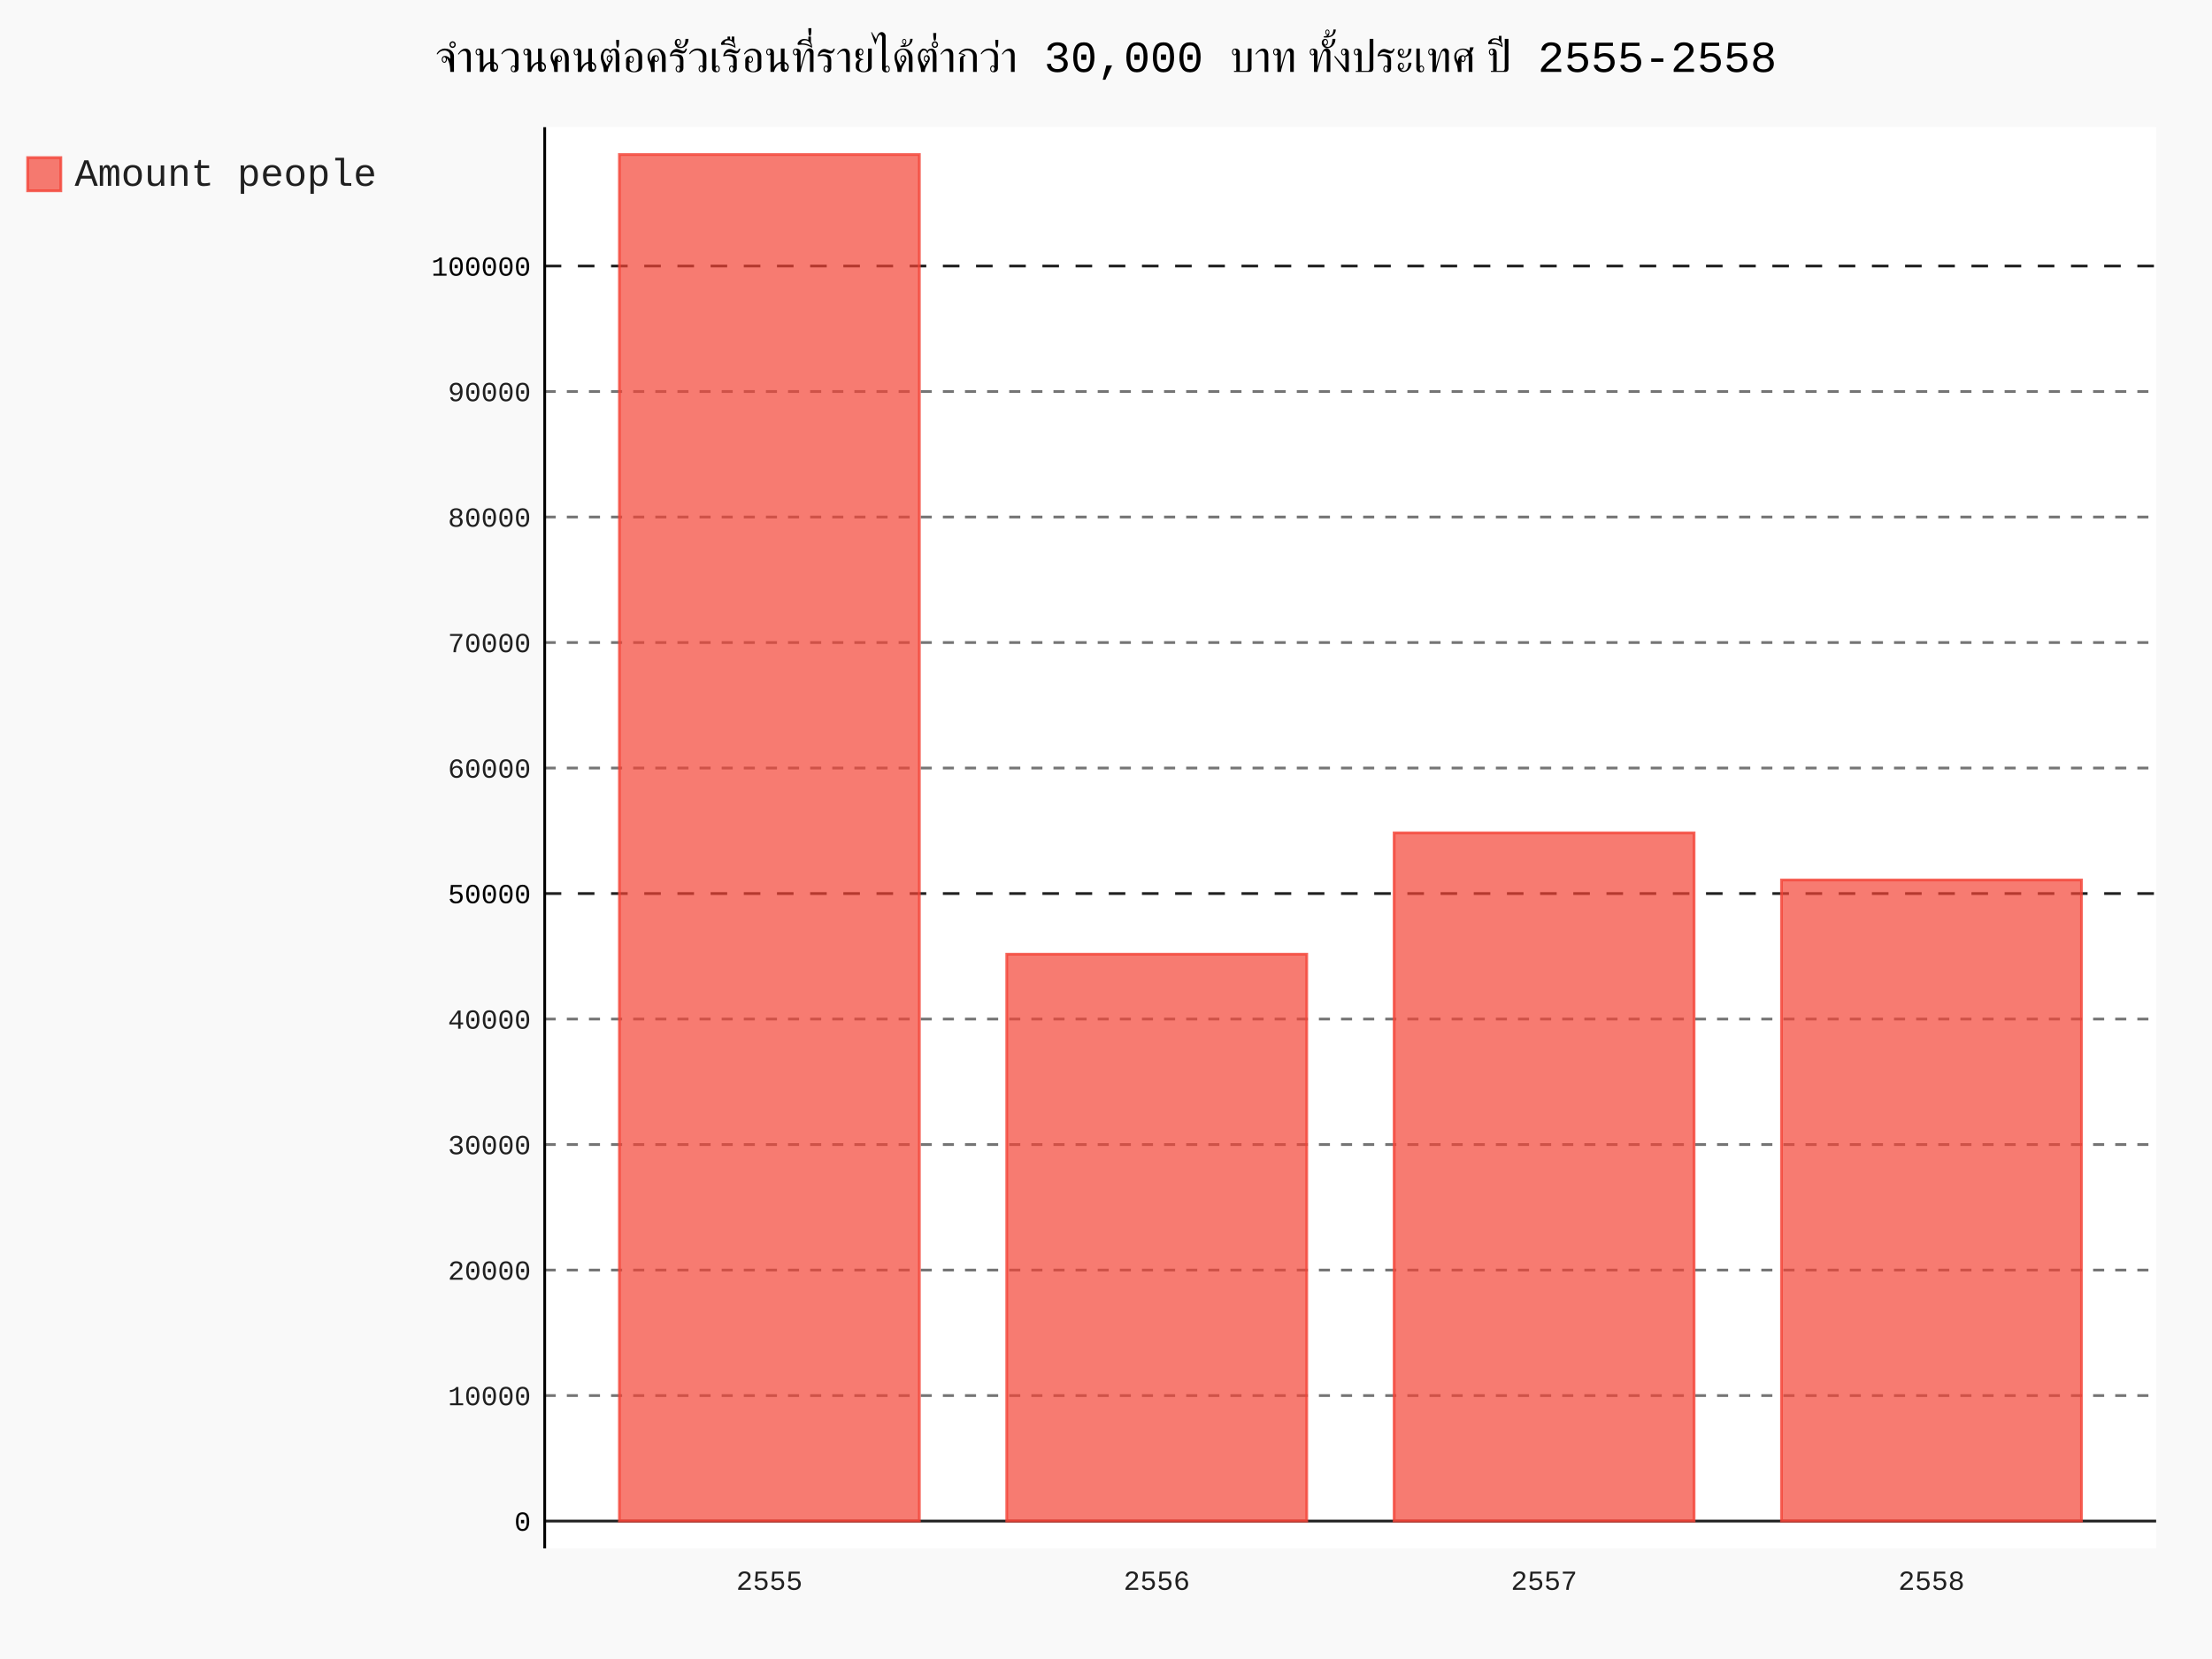
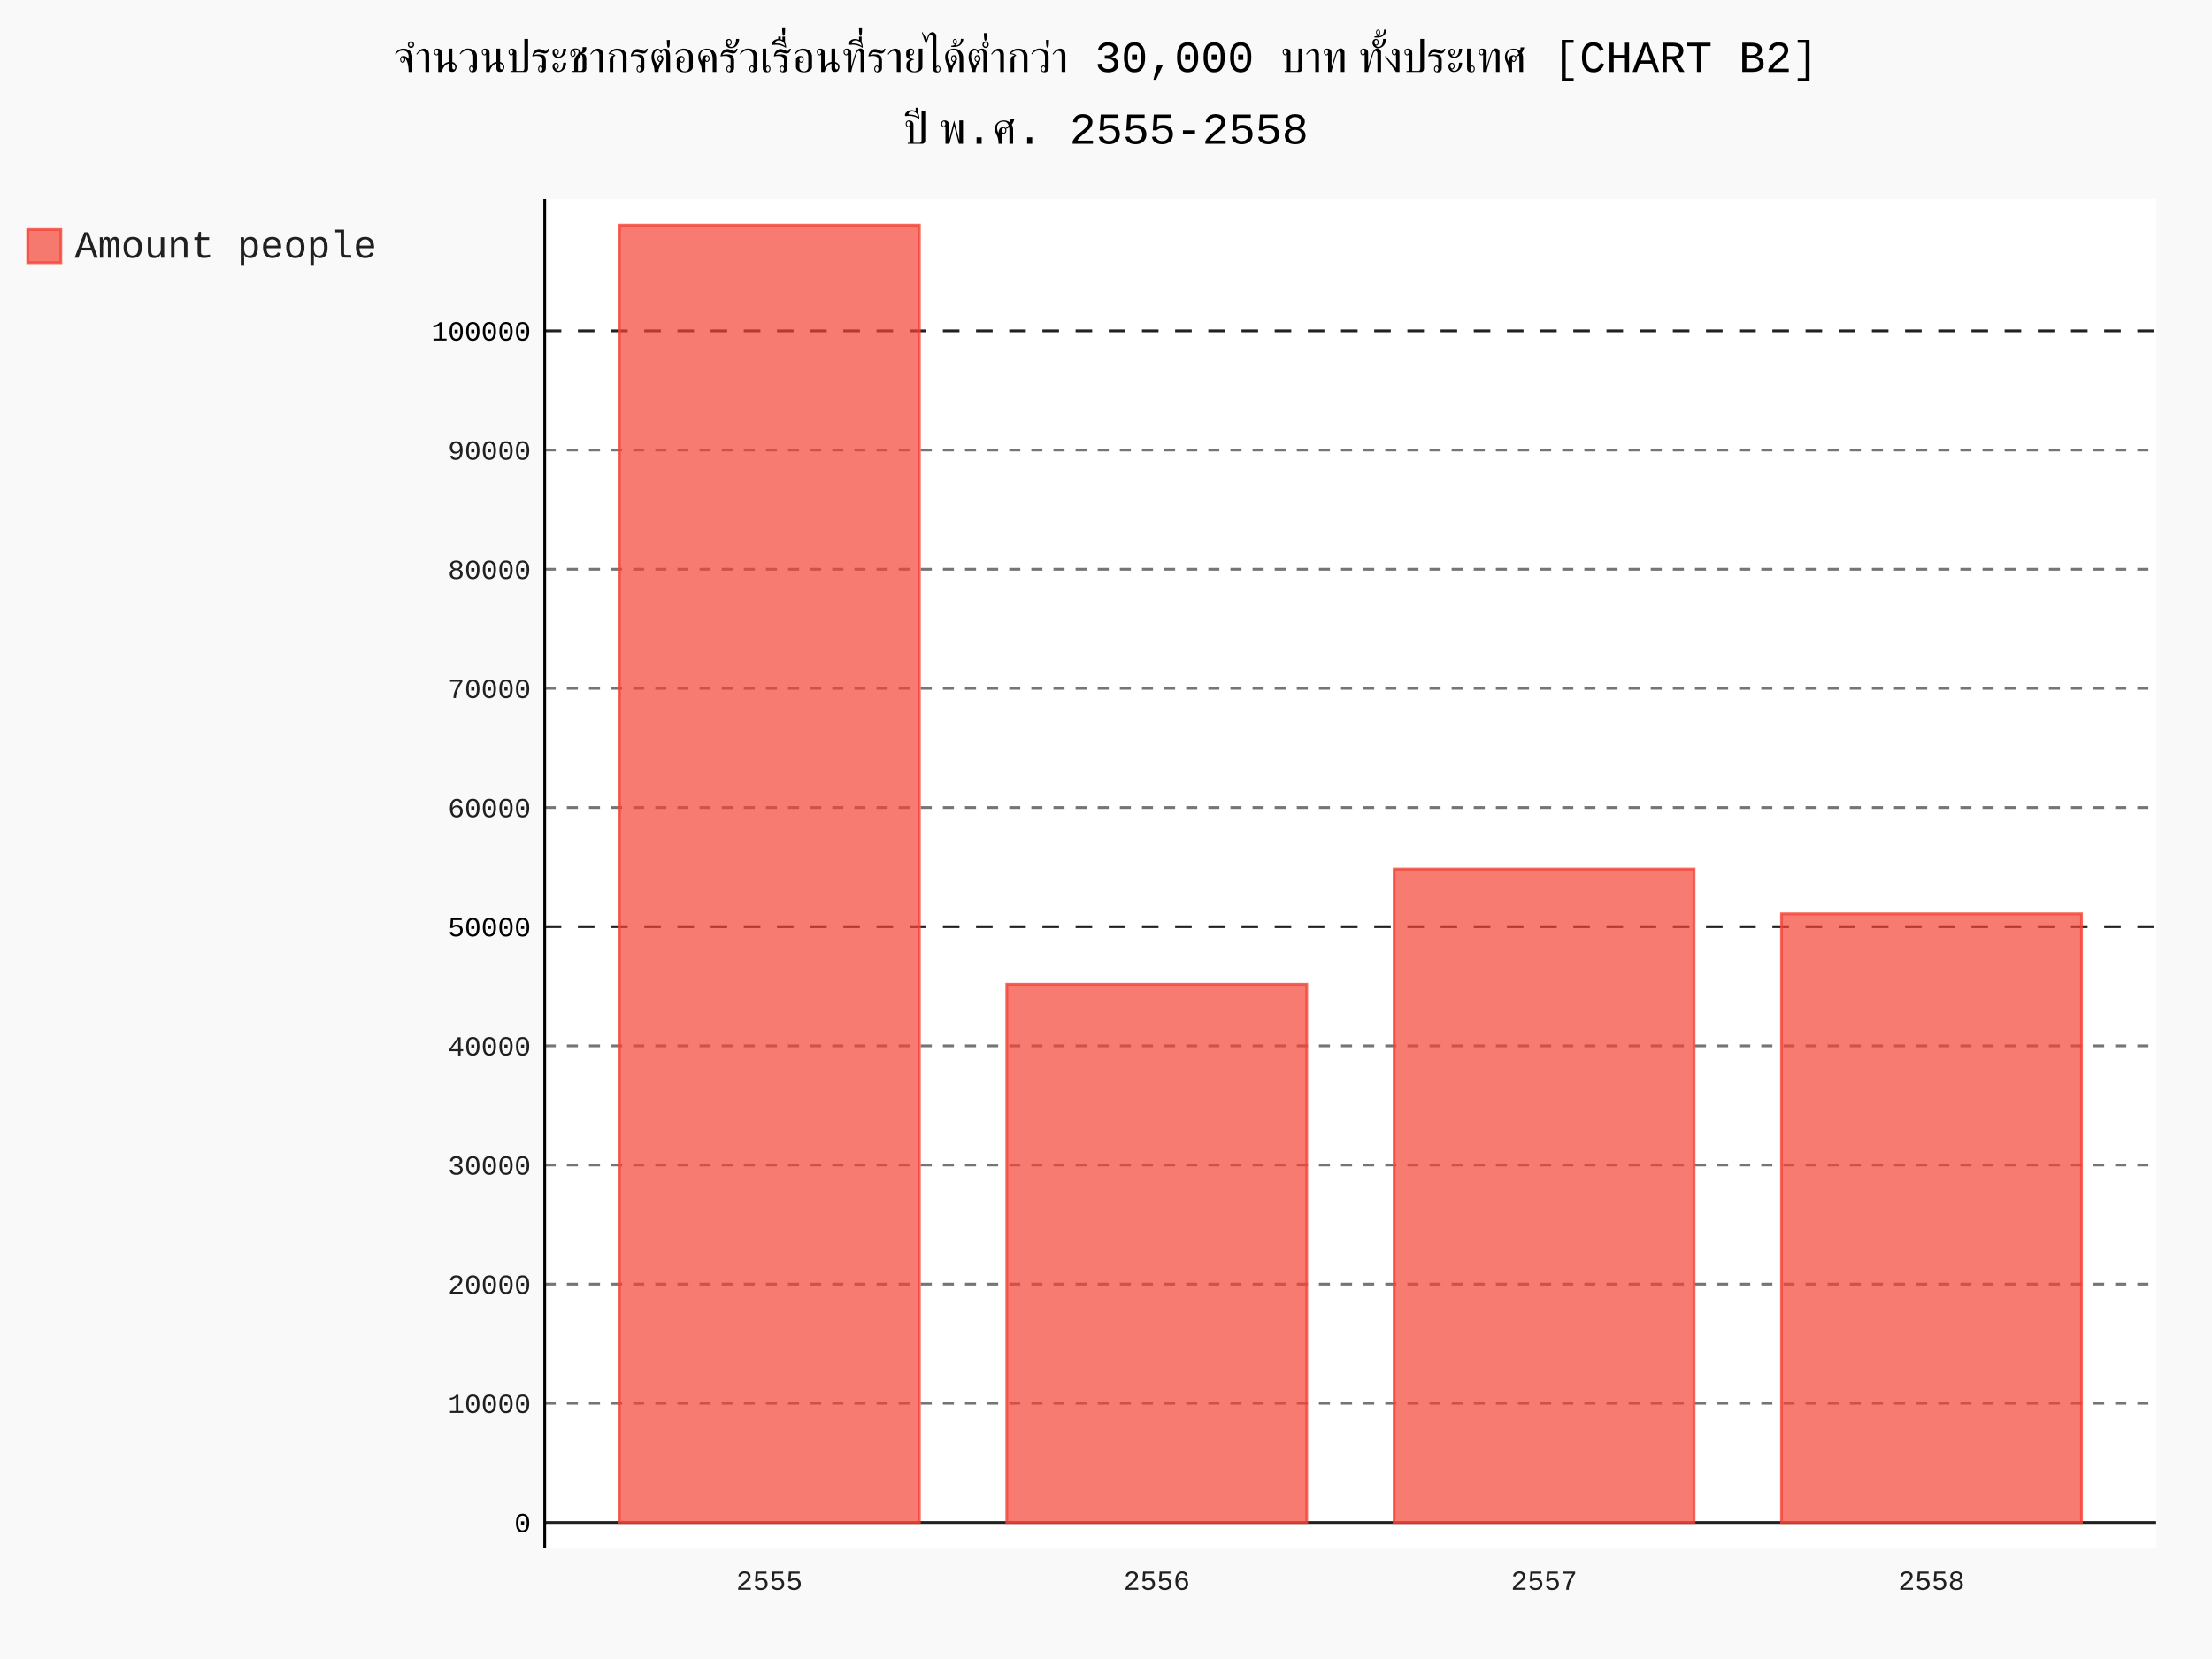
- <svg xmlns="http://www.w3.org/2000/svg" class="pygal-chart" id="chart-56af1181-1074-4ef8-816b-235e8e00f597" viewBox="0 0 800 600">
+ <svg xmlns="http://www.w3.org/2000/svg" id="chart-18cafc71-3dff-492b-92b8-4d51c05bd0bb" class="pygal-chart" viewBox="0 0 800 600">
  <defs>
-     <style type="text/css">#chart-56af1181-1074-4ef8-816b-235e8e00f597{-webkit-user-select:none;-webkit-font-smoothing:antialiased;font-family:Consolas,"Liberation Mono",Menlo,Courier,monospace}#chart-56af1181-1074-4ef8-816b-235e8e00f597 .title{font-family:Consolas,"Liberation Mono",Menlo,Courier,monospace;font-size:16px}#chart-56af1181-1074-4ef8-816b-235e8e00f597 .legends .legend text{font-family:Consolas,"Liberation Mono",Menlo,Courier,monospace;font-size:14px}#chart-56af1181-1074-4ef8-816b-235e8e00f597 .axis text{font-family:Consolas,"Liberation Mono",Menlo,Courier,monospace;font-size:10px}#chart-56af1181-1074-4ef8-816b-235e8e00f597 .axis text.major{font-family:Consolas,"Liberation Mono",Menlo,Courier,monospace;font-size:10px}#chart-56af1181-1074-4ef8-816b-235e8e00f597 .text-overlay text.value{font-family:Consolas,"Liberation Mono",Menlo,Courier,monospace;font-size:16px}#chart-56af1181-1074-4ef8-816b-235e8e00f597 .text-overlay text.label{font-family:Consolas,"Liberation Mono",Menlo,Courier,monospace;font-size:10px}#chart-56af1181-1074-4ef8-816b-235e8e00f597 .tooltip{font-family:Consolas,"Liberation Mono",Menlo,Courier,monospace;font-size:14px}#chart-56af1181-1074-4ef8-816b-235e8e00f597 text.no_data{font-family:Consolas,"Liberation Mono",Menlo,Courier,monospace;font-size:64px}
- #chart-56af1181-1074-4ef8-816b-235e8e00f597{background-color:rgba(249,249,249,1)}#chart-56af1181-1074-4ef8-816b-235e8e00f597 path,#chart-56af1181-1074-4ef8-816b-235e8e00f597 line,#chart-56af1181-1074-4ef8-816b-235e8e00f597 rect,#chart-56af1181-1074-4ef8-816b-235e8e00f597 circle{-webkit-transition:150ms;-moz-transition:150ms;transition:150ms}#chart-56af1181-1074-4ef8-816b-235e8e00f597 .graph &gt; .background{fill:rgba(249,249,249,1)}#chart-56af1181-1074-4ef8-816b-235e8e00f597 .plot &gt; .background{fill:rgba(255,255,255,1)}#chart-56af1181-1074-4ef8-816b-235e8e00f597 .graph{fill:rgba(0,0,0,.87)}#chart-56af1181-1074-4ef8-816b-235e8e00f597 text.no_data{fill:rgba(0,0,0,1)}#chart-56af1181-1074-4ef8-816b-235e8e00f597 .title{fill:rgba(0,0,0,1)}#chart-56af1181-1074-4ef8-816b-235e8e00f597 .legends .legend text{fill:rgba(0,0,0,.87)}#chart-56af1181-1074-4ef8-816b-235e8e00f597 .legends .legend:hover text{fill:rgba(0,0,0,1)}#chart-56af1181-1074-4ef8-816b-235e8e00f597 .axis .line{stroke:rgba(0,0,0,1)}#chart-56af1181-1074-4ef8-816b-235e8e00f597 .axis .guide.line{stroke:rgba(0,0,0,.54)}#chart-56af1181-1074-4ef8-816b-235e8e00f597 .axis .major.line{stroke:rgba(0,0,0,.87)}#chart-56af1181-1074-4ef8-816b-235e8e00f597 .axis text.major{fill:rgba(0,0,0,1)}#chart-56af1181-1074-4ef8-816b-235e8e00f597 .axis.y .guides:hover .guide.line,#chart-56af1181-1074-4ef8-816b-235e8e00f597 .line-graph .axis.x .guides:hover .guide.line,#chart-56af1181-1074-4ef8-816b-235e8e00f597 .stackedline-graph .axis.x .guides:hover .guide.line,#chart-56af1181-1074-4ef8-816b-235e8e00f597 .xy-graph .axis.x .guides:hover .guide.line{stroke:rgba(0,0,0,1)}#chart-56af1181-1074-4ef8-816b-235e8e00f597 .axis .guides:hover text{fill:rgba(0,0,0,1)}#chart-56af1181-1074-4ef8-816b-235e8e00f597 .reactive{fill-opacity:.7;stroke-opacity:.8}#chart-56af1181-1074-4ef8-816b-235e8e00f597 .ci{stroke:rgba(0,0,0,.87)}#chart-56af1181-1074-4ef8-816b-235e8e00f597 .reactive.active,#chart-56af1181-1074-4ef8-816b-235e8e00f597 .active .reactive{fill-opacity:.8;stroke-opacity:.9;stroke-width:4}#chart-56af1181-1074-4ef8-816b-235e8e00f597 .ci .reactive.active{stroke-width:1.5}#chart-56af1181-1074-4ef8-816b-235e8e00f597 .series text{fill:rgba(0,0,0,1)}#chart-56af1181-1074-4ef8-816b-235e8e00f597 .tooltip rect{fill:rgba(255,255,255,1);stroke:rgba(0,0,0,1);-webkit-transition:opacity 150ms;-moz-transition:opacity 150ms;transition:opacity 150ms}#chart-56af1181-1074-4ef8-816b-235e8e00f597 .tooltip .label{fill:rgba(0,0,0,.87)}#chart-56af1181-1074-4ef8-816b-235e8e00f597 .tooltip .label{fill:rgba(0,0,0,.87)}#chart-56af1181-1074-4ef8-816b-235e8e00f597 .tooltip .legend{font-size:.8em;fill:rgba(0,0,0,.54)}#chart-56af1181-1074-4ef8-816b-235e8e00f597 .tooltip .x_label{font-size:.6em;fill:rgba(0,0,0,1)}#chart-56af1181-1074-4ef8-816b-235e8e00f597 .tooltip .xlink{font-size:.5em;text-decoration:underline}#chart-56af1181-1074-4ef8-816b-235e8e00f597 .tooltip .value{font-size:1.5em}#chart-56af1181-1074-4ef8-816b-235e8e00f597 .bound{font-size:.5em}#chart-56af1181-1074-4ef8-816b-235e8e00f597 .max-value{font-size:.75em;fill:rgba(0,0,0,.54)}#chart-56af1181-1074-4ef8-816b-235e8e00f597 .map-element{fill:rgba(255,255,255,1);stroke:rgba(0,0,0,.54) !important}#chart-56af1181-1074-4ef8-816b-235e8e00f597 .map-element .reactive{fill-opacity:inherit;stroke-opacity:inherit}#chart-56af1181-1074-4ef8-816b-235e8e00f597 .color-0,#chart-56af1181-1074-4ef8-816b-235e8e00f597 .color-0 a:visited{stroke:#F44336;fill:#F44336}#chart-56af1181-1074-4ef8-816b-235e8e00f597 .text-overlay .color-0 text{fill:black}
- #chart-56af1181-1074-4ef8-816b-235e8e00f597 text.no_data{text-anchor:middle}#chart-56af1181-1074-4ef8-816b-235e8e00f597 .guide.line{fill:none}#chart-56af1181-1074-4ef8-816b-235e8e00f597 .centered{text-anchor:middle}#chart-56af1181-1074-4ef8-816b-235e8e00f597 .title{text-anchor:middle}#chart-56af1181-1074-4ef8-816b-235e8e00f597 .legends .legend text{fill-opacity:1}#chart-56af1181-1074-4ef8-816b-235e8e00f597 .axis.x text{text-anchor:middle}#chart-56af1181-1074-4ef8-816b-235e8e00f597 .axis.x:not(.web) text[transform]{text-anchor:start}#chart-56af1181-1074-4ef8-816b-235e8e00f597 .axis.x:not(.web) text[transform].backwards{text-anchor:end}#chart-56af1181-1074-4ef8-816b-235e8e00f597 .axis.y text{text-anchor:end}#chart-56af1181-1074-4ef8-816b-235e8e00f597 .axis.y text[transform].backwards{text-anchor:start}#chart-56af1181-1074-4ef8-816b-235e8e00f597 .axis.y2 text{text-anchor:start}#chart-56af1181-1074-4ef8-816b-235e8e00f597 .axis.y2 text[transform].backwards{text-anchor:end}#chart-56af1181-1074-4ef8-816b-235e8e00f597 .axis .guide.line{stroke-dasharray:4,4}#chart-56af1181-1074-4ef8-816b-235e8e00f597 .axis .major.guide.line{stroke-dasharray:6,6}#chart-56af1181-1074-4ef8-816b-235e8e00f597 .horizontal .axis.y .guide.line,#chart-56af1181-1074-4ef8-816b-235e8e00f597 .horizontal .axis.y2 .guide.line,#chart-56af1181-1074-4ef8-816b-235e8e00f597 .vertical .axis.x .guide.line{opacity:0}#chart-56af1181-1074-4ef8-816b-235e8e00f597 .horizontal .axis.always_show .guide.line,#chart-56af1181-1074-4ef8-816b-235e8e00f597 .vertical .axis.always_show .guide.line{opacity:1 !important}#chart-56af1181-1074-4ef8-816b-235e8e00f597 .axis.y .guides:hover .guide.line,#chart-56af1181-1074-4ef8-816b-235e8e00f597 .axis.y2 .guides:hover .guide.line,#chart-56af1181-1074-4ef8-816b-235e8e00f597 .axis.x .guides:hover .guide.line{opacity:1}#chart-56af1181-1074-4ef8-816b-235e8e00f597 .axis .guides:hover text{opacity:1}#chart-56af1181-1074-4ef8-816b-235e8e00f597 .nofill{fill:none}#chart-56af1181-1074-4ef8-816b-235e8e00f597 .subtle-fill{fill-opacity:.2}#chart-56af1181-1074-4ef8-816b-235e8e00f597 .dot{stroke-width:1px;fill-opacity:1}#chart-56af1181-1074-4ef8-816b-235e8e00f597 .dot.active{stroke-width:5px}#chart-56af1181-1074-4ef8-816b-235e8e00f597 .dot.negative{fill:transparent}#chart-56af1181-1074-4ef8-816b-235e8e00f597 text,#chart-56af1181-1074-4ef8-816b-235e8e00f597 tspan{stroke:none !important}#chart-56af1181-1074-4ef8-816b-235e8e00f597 .series text.active{opacity:1}#chart-56af1181-1074-4ef8-816b-235e8e00f597 .tooltip rect{fill-opacity:.95;stroke-width:.5}#chart-56af1181-1074-4ef8-816b-235e8e00f597 .tooltip text{fill-opacity:1}#chart-56af1181-1074-4ef8-816b-235e8e00f597 .showable{visibility:hidden}#chart-56af1181-1074-4ef8-816b-235e8e00f597 .showable.shown{visibility:visible}#chart-56af1181-1074-4ef8-816b-235e8e00f597 .gauge-background{fill:rgba(229,229,229,1);stroke:none}#chart-56af1181-1074-4ef8-816b-235e8e00f597 .bg-lines{stroke:rgba(249,249,249,1);stroke-width:2px}</style>
+     <style type="text/css">#chart-18cafc71-3dff-492b-92b8-4d51c05bd0bb{-webkit-user-select:none;-webkit-font-smoothing:antialiased;font-family:Consolas,"Liberation Mono",Menlo,Courier,monospace}#chart-18cafc71-3dff-492b-92b8-4d51c05bd0bb .title{font-family:Consolas,"Liberation Mono",Menlo,Courier,monospace;font-size:16px}#chart-18cafc71-3dff-492b-92b8-4d51c05bd0bb .legends .legend text{font-family:Consolas,"Liberation Mono",Menlo,Courier,monospace;font-size:14px}#chart-18cafc71-3dff-492b-92b8-4d51c05bd0bb .axis text{font-family:Consolas,"Liberation Mono",Menlo,Courier,monospace;font-size:10px}#chart-18cafc71-3dff-492b-92b8-4d51c05bd0bb .axis text.major{font-family:Consolas,"Liberation Mono",Menlo,Courier,monospace;font-size:10px}#chart-18cafc71-3dff-492b-92b8-4d51c05bd0bb .text-overlay text.value{font-family:Consolas,"Liberation Mono",Menlo,Courier,monospace;font-size:16px}#chart-18cafc71-3dff-492b-92b8-4d51c05bd0bb .text-overlay text.label{font-family:Consolas,"Liberation Mono",Menlo,Courier,monospace;font-size:10px}#chart-18cafc71-3dff-492b-92b8-4d51c05bd0bb .tooltip{font-family:Consolas,"Liberation Mono",Menlo,Courier,monospace;font-size:14px}#chart-18cafc71-3dff-492b-92b8-4d51c05bd0bb text.no_data{font-family:Consolas,"Liberation Mono",Menlo,Courier,monospace;font-size:64px}
+ #chart-18cafc71-3dff-492b-92b8-4d51c05bd0bb{background-color:rgba(249,249,249,1)}#chart-18cafc71-3dff-492b-92b8-4d51c05bd0bb path,#chart-18cafc71-3dff-492b-92b8-4d51c05bd0bb line,#chart-18cafc71-3dff-492b-92b8-4d51c05bd0bb rect,#chart-18cafc71-3dff-492b-92b8-4d51c05bd0bb circle{-webkit-transition:150ms;-moz-transition:150ms;transition:150ms}#chart-18cafc71-3dff-492b-92b8-4d51c05bd0bb .graph &gt; .background{fill:rgba(249,249,249,1)}#chart-18cafc71-3dff-492b-92b8-4d51c05bd0bb .plot &gt; .background{fill:rgba(255,255,255,1)}#chart-18cafc71-3dff-492b-92b8-4d51c05bd0bb .graph{fill:rgba(0,0,0,.87)}#chart-18cafc71-3dff-492b-92b8-4d51c05bd0bb text.no_data{fill:rgba(0,0,0,1)}#chart-18cafc71-3dff-492b-92b8-4d51c05bd0bb .title{fill:rgba(0,0,0,1)}#chart-18cafc71-3dff-492b-92b8-4d51c05bd0bb .legends .legend text{fill:rgba(0,0,0,.87)}#chart-18cafc71-3dff-492b-92b8-4d51c05bd0bb .legends .legend:hover text{fill:rgba(0,0,0,1)}#chart-18cafc71-3dff-492b-92b8-4d51c05bd0bb .axis .line{stroke:rgba(0,0,0,1)}#chart-18cafc71-3dff-492b-92b8-4d51c05bd0bb .axis .guide.line{stroke:rgba(0,0,0,.54)}#chart-18cafc71-3dff-492b-92b8-4d51c05bd0bb .axis .major.line{stroke:rgba(0,0,0,.87)}#chart-18cafc71-3dff-492b-92b8-4d51c05bd0bb .axis text.major{fill:rgba(0,0,0,1)}#chart-18cafc71-3dff-492b-92b8-4d51c05bd0bb .axis.y .guides:hover .guide.line,#chart-18cafc71-3dff-492b-92b8-4d51c05bd0bb .line-graph .axis.x .guides:hover .guide.line,#chart-18cafc71-3dff-492b-92b8-4d51c05bd0bb .stackedline-graph .axis.x .guides:hover .guide.line,#chart-18cafc71-3dff-492b-92b8-4d51c05bd0bb .xy-graph .axis.x .guides:hover .guide.line{stroke:rgba(0,0,0,1)}#chart-18cafc71-3dff-492b-92b8-4d51c05bd0bb .axis .guides:hover text{fill:rgba(0,0,0,1)}#chart-18cafc71-3dff-492b-92b8-4d51c05bd0bb .reactive{fill-opacity:.7;stroke-opacity:.8}#chart-18cafc71-3dff-492b-92b8-4d51c05bd0bb .ci{stroke:rgba(0,0,0,.87)}#chart-18cafc71-3dff-492b-92b8-4d51c05bd0bb .reactive.active,#chart-18cafc71-3dff-492b-92b8-4d51c05bd0bb .active .reactive{fill-opacity:.8;stroke-opacity:.9;stroke-width:4}#chart-18cafc71-3dff-492b-92b8-4d51c05bd0bb .ci .reactive.active{stroke-width:1.5}#chart-18cafc71-3dff-492b-92b8-4d51c05bd0bb .series text{fill:rgba(0,0,0,1)}#chart-18cafc71-3dff-492b-92b8-4d51c05bd0bb .tooltip rect{fill:rgba(255,255,255,1);stroke:rgba(0,0,0,1);-webkit-transition:opacity 150ms;-moz-transition:opacity 150ms;transition:opacity 150ms}#chart-18cafc71-3dff-492b-92b8-4d51c05bd0bb .tooltip .label{fill:rgba(0,0,0,.87)}#chart-18cafc71-3dff-492b-92b8-4d51c05bd0bb .tooltip .label{fill:rgba(0,0,0,.87)}#chart-18cafc71-3dff-492b-92b8-4d51c05bd0bb .tooltip .legend{font-size:.8em;fill:rgba(0,0,0,.54)}#chart-18cafc71-3dff-492b-92b8-4d51c05bd0bb .tooltip .x_label{font-size:.6em;fill:rgba(0,0,0,1)}#chart-18cafc71-3dff-492b-92b8-4d51c05bd0bb .tooltip .xlink{font-size:.5em;text-decoration:underline}#chart-18cafc71-3dff-492b-92b8-4d51c05bd0bb .tooltip .value{font-size:1.5em}#chart-18cafc71-3dff-492b-92b8-4d51c05bd0bb .bound{font-size:.5em}#chart-18cafc71-3dff-492b-92b8-4d51c05bd0bb .max-value{font-size:.75em;fill:rgba(0,0,0,.54)}#chart-18cafc71-3dff-492b-92b8-4d51c05bd0bb .map-element{fill:rgba(255,255,255,1);stroke:rgba(0,0,0,.54) !important}#chart-18cafc71-3dff-492b-92b8-4d51c05bd0bb .map-element .reactive{fill-opacity:inherit;stroke-opacity:inherit}#chart-18cafc71-3dff-492b-92b8-4d51c05bd0bb .color-0,#chart-18cafc71-3dff-492b-92b8-4d51c05bd0bb .color-0 a:visited{stroke:#F44336;fill:#F44336}#chart-18cafc71-3dff-492b-92b8-4d51c05bd0bb .text-overlay .color-0 text{fill:black}
+ #chart-18cafc71-3dff-492b-92b8-4d51c05bd0bb text.no_data{text-anchor:middle}#chart-18cafc71-3dff-492b-92b8-4d51c05bd0bb .guide.line{fill:none}#chart-18cafc71-3dff-492b-92b8-4d51c05bd0bb .centered{text-anchor:middle}#chart-18cafc71-3dff-492b-92b8-4d51c05bd0bb .title{text-anchor:middle}#chart-18cafc71-3dff-492b-92b8-4d51c05bd0bb .legends .legend text{fill-opacity:1}#chart-18cafc71-3dff-492b-92b8-4d51c05bd0bb .axis.x text{text-anchor:middle}#chart-18cafc71-3dff-492b-92b8-4d51c05bd0bb .axis.x:not(.web) text[transform]{text-anchor:start}#chart-18cafc71-3dff-492b-92b8-4d51c05bd0bb .axis.x:not(.web) text[transform].backwards{text-anchor:end}#chart-18cafc71-3dff-492b-92b8-4d51c05bd0bb .axis.y text{text-anchor:end}#chart-18cafc71-3dff-492b-92b8-4d51c05bd0bb .axis.y text[transform].backwards{text-anchor:start}#chart-18cafc71-3dff-492b-92b8-4d51c05bd0bb .axis.y2 text{text-anchor:start}#chart-18cafc71-3dff-492b-92b8-4d51c05bd0bb .axis.y2 text[transform].backwards{text-anchor:end}#chart-18cafc71-3dff-492b-92b8-4d51c05bd0bb .axis .guide.line{stroke-dasharray:4,4}#chart-18cafc71-3dff-492b-92b8-4d51c05bd0bb .axis .major.guide.line{stroke-dasharray:6,6}#chart-18cafc71-3dff-492b-92b8-4d51c05bd0bb .horizontal .axis.y .guide.line,#chart-18cafc71-3dff-492b-92b8-4d51c05bd0bb .horizontal .axis.y2 .guide.line,#chart-18cafc71-3dff-492b-92b8-4d51c05bd0bb .vertical .axis.x .guide.line{opacity:0}#chart-18cafc71-3dff-492b-92b8-4d51c05bd0bb .horizontal .axis.always_show .guide.line,#chart-18cafc71-3dff-492b-92b8-4d51c05bd0bb .vertical .axis.always_show .guide.line{opacity:1 !important}#chart-18cafc71-3dff-492b-92b8-4d51c05bd0bb .axis.y .guides:hover .guide.line,#chart-18cafc71-3dff-492b-92b8-4d51c05bd0bb .axis.y2 .guides:hover .guide.line,#chart-18cafc71-3dff-492b-92b8-4d51c05bd0bb .axis.x .guides:hover .guide.line{opacity:1}#chart-18cafc71-3dff-492b-92b8-4d51c05bd0bb .axis .guides:hover text{opacity:1}#chart-18cafc71-3dff-492b-92b8-4d51c05bd0bb .nofill{fill:none}#chart-18cafc71-3dff-492b-92b8-4d51c05bd0bb .subtle-fill{fill-opacity:.2}#chart-18cafc71-3dff-492b-92b8-4d51c05bd0bb .dot{stroke-width:1px;fill-opacity:1}#chart-18cafc71-3dff-492b-92b8-4d51c05bd0bb .dot.active{stroke-width:5px}#chart-18cafc71-3dff-492b-92b8-4d51c05bd0bb .dot.negative{fill:transparent}#chart-18cafc71-3dff-492b-92b8-4d51c05bd0bb text,#chart-18cafc71-3dff-492b-92b8-4d51c05bd0bb tspan{stroke:none !important}#chart-18cafc71-3dff-492b-92b8-4d51c05bd0bb .series text.active{opacity:1}#chart-18cafc71-3dff-492b-92b8-4d51c05bd0bb .tooltip rect{fill-opacity:.95;stroke-width:.5}#chart-18cafc71-3dff-492b-92b8-4d51c05bd0bb .tooltip text{fill-opacity:1}#chart-18cafc71-3dff-492b-92b8-4d51c05bd0bb .showable{visibility:hidden}#chart-18cafc71-3dff-492b-92b8-4d51c05bd0bb .showable.shown{visibility:visible}#chart-18cafc71-3dff-492b-92b8-4d51c05bd0bb .gauge-background{fill:rgba(229,229,229,1);stroke:none}#chart-18cafc71-3dff-492b-92b8-4d51c05bd0bb .bg-lines{stroke:rgba(249,249,249,1);stroke-width:2px}</style>
  </defs>
  <g class="graph bar-graph vertical">
    <rect class="background" height="600" width="800" x="0" y="0" />
-     <g class="plot" transform="translate(197, 46)">
-       <rect class="background" height="514" width="582.8" x="0" y="0" />
+     <g class="plot" transform="translate(197, 72)">
+       <rect class="background" height="488" width="582.8" x="0" y="0" />
      <g class="axis y always_show">
        <g class="guides">
-           <path class="axis major line" d="M0 504.115 h582.8" />
-           <text class="major" x="-5" y="507.615">0</text>
+           <path class="axis major line" d="M0 478.615 h582.8" />
+           <text class="major" x="-5" y="482.115">0</text>
        </g>
        <g class="guides">
-           <path class="guide line" d="M0 458.725 h582.8" />
-           <text class="" x="-5" y="462.225">10000</text>
+           <path class="guide line" d="M0 435.521 h582.8" />
+           <text class="" x="-5" y="439.021">10000</text>
        </g>
        <g class="guides">
-           <path class="guide line" d="M0 413.334 h582.8" />
-           <text class="" x="-5" y="416.834">20000</text>
+           <path class="guide line" d="M0 392.426 h582.8" />
+           <text class="" x="-5" y="395.926">20000</text>
        </g>
        <g class="guides">
-           <path class="guide line" d="M0 367.944 h582.8" />
-           <text class="" x="-5" y="371.444">30000</text>
+           <path class="guide line" d="M0 349.332 h582.8" />
+           <text class="" x="-5" y="352.832">30000</text>
        </g>
        <g class="guides">
-           <path class="guide line" d="M0 322.553 h582.8" />
-           <text class="" x="-5" y="326.053">40000</text>
+           <path class="guide line" d="M0 306.237 h582.8" />
+           <text class="" x="-5" y="309.737">40000</text>
        </g>
        <g class="guides">
-           <path class="major guide line" d="M0 277.162 h582.8" />
-           <text class="major" x="-5" y="280.662">50000</text>
+           <path class="major guide line" d="M0 263.143 h582.8" />
+           <text class="major" x="-5" y="266.643">50000</text>
        </g>
        <g class="guides">
-           <path class="guide line" d="M0 231.772 h582.8" />
-           <text class="" x="-5" y="235.272">60000</text>
+           <path class="guide line" d="M0 220.048 h582.8" />
+           <text class="" x="-5" y="223.548">60000</text>
        </g>
        <g class="guides">
-           <path class="guide line" d="M0 186.381 h582.8" />
-           <text class="" x="-5" y="189.881">70000</text>
+           <path class="guide line" d="M0 176.953 h582.8" />
+           <text class="" x="-5" y="180.453">70000</text>
        </g>
        <g class="guides">
-           <path class="guide line" d="M0 140.991 h582.8" />
-           <text class="" x="-5" y="144.491">80000</text>
+           <path class="guide line" d="M0 133.859 h582.8" />
+           <text class="" x="-5" y="137.359">80000</text>
        </g>
        <g class="guides">
-           <path class="guide line" d="M0 95.6 h582.8" />
-           <text class="" x="-5" y="99.1">90000</text>
+           <path class="guide line" d="M0 90.764 h582.8" />
+           <text class="" x="-5" y="94.264">90000</text>
        </g>
        <g class="guides">
-           <path class="major guide line" d="M0 50.21 h582.8" />
-           <text class="major" x="-5" y="53.71">100000</text>
+           <path class="major guide line" d="M0 47.67 h582.8" />
+           <text class="major" x="-5" y="51.17">100000</text>
        </g>
      </g>
      <g class="axis x">
-         <path class="line" d="M0 0 v514" />
+         <path class="line" d="M0 0 v488" />
        <g class="guides">
-           <path class="guide line" d="M81.256 0 v514" />
-           <text class="" x="81.256" y="529.0">2555</text>
+           <path class="guide line" d="M81.256 0 v488" />
+           <text class="" x="81.256" y="503.0">2555</text>
        </g>
        <g class="guides">
-           <path class="guide line" d="M221.352 0 v514" />
-           <text class="" x="221.352" y="529.0">2556</text>
+           <path class="guide line" d="M221.352 0 v488" />
+           <text class="" x="221.352" y="503.0">2556</text>
        </g>
        <g class="guides">
-           <path class="guide line" d="M361.448 0 v514" />
-           <text class="" x="361.448" y="529.0">2557</text>
+           <path class="guide line" d="M361.448 0 v488" />
+           <text class="" x="361.448" y="503.0">2557</text>
        </g>
        <g class="guides">
-           <path class="guide line" d="M501.544 0 v514" />
-           <text class="" x="501.544" y="529.0">2558</text>
+           <path class="guide line" d="M501.544 0 v488" />
+           <text class="" x="501.544" y="503.0">2558</text>
        </g>
      </g>
      <g class="series serie-0 color-0">
        <g class="bars">
          <g class="bar">
-             <rect class="rect reactive tooltip-trigger" height="494.231" rx="0" ry="0" width="108.49" x="27.011" y="9.885" />
+             <rect class="rect reactive tooltip-trigger" height="469.231" rx="0" ry="0" width="108.49" x="27.011" y="9.385" />
          </g>
          <g class="bar">
-             <rect class="rect reactive tooltip-trigger" height="205.02" rx="0" ry="0" width="108.49" x="167.107" y="299.095" />
+             <rect class="rect reactive tooltip-trigger" height="194.649" rx="0" ry="0" width="108.49" x="167.107" y="283.966" />
          </g>
          <g class="bar">
-             <rect class="rect reactive tooltip-trigger" height="248.908" rx="0" ry="0" width="108.49" x="307.203" y="255.207" />
+             <rect class="rect reactive tooltip-trigger" height="236.318" rx="0" ry="0" width="108.49" x="307.203" y="242.298" />
          </g>
          <g class="bar">
-             <rect class="rect reactive tooltip-trigger" height="231.86" rx="0" ry="0" width="108.49" x="447.299" y="272.256" />
+             <rect class="rect reactive tooltip-trigger" height="220.131" rx="0" ry="0" width="108.49" x="447.299" y="258.484" />
          </g>
        </g>
      </g>
    </g>
    <g class="titles">
-       <text class="title plot_title" x="400.0" y="26"> จำนวนคนต่อครัวเรือนที่รายได้ต่ำกว่า 30,000 บาท ทั้งประเทศ ปี 2555-2558 </text>
+       <text class="title plot_title" x="400.0" y="26">จำนวนประชากรต่อครัวเรื่อนที่รายได้ต่ำกว่า 30,000 บาท ทั้งประเทศ [CHART B2]</text>
+       <text class="title plot_title" x="400.0" y="52">ปี พ.ศ. 2555-2558</text>
    </g>
-     <g class="plot overlay" transform="translate(197, 46)">
+     <g class="plot overlay" transform="translate(197, 72)">
      <g class="series serie-0 color-0" />
    </g>
-     <g class="plot text-overlay" transform="translate(197, 46)">
+     <g class="plot text-overlay" transform="translate(197, 72)">
      <g class="series serie-0 color-0" />
    </g>
-     <g class="plot tooltip-overlay" transform="translate(197, 46)">
+     <g class="plot tooltip-overlay" transform="translate(197, 72)">
      <g class="tooltip" style="opacity: 0" transform="translate(0 0)">
        <rect class="tooltip-box" height="0" rx="0" ry="0" width="0" />
        <g class="text" />
      </g>
    </g>
-     <g class="legends" transform="translate(10, 56)">
+     <g class="legends" transform="translate(10, 82)">
      <g class="legend reactive activate-serie" id="activate-serie-0">
        <rect class="color-0 reactive" height="12" width="12" x="0.0" y="1.0" />
        <text x="17.0" y="11.2">Amount people</text>
      </g>
    </g>
-     <g class="legends" transform="translate(790, 56)" />
+     <g class="legends" transform="translate(790, 82)" />
  </g>
</svg>
